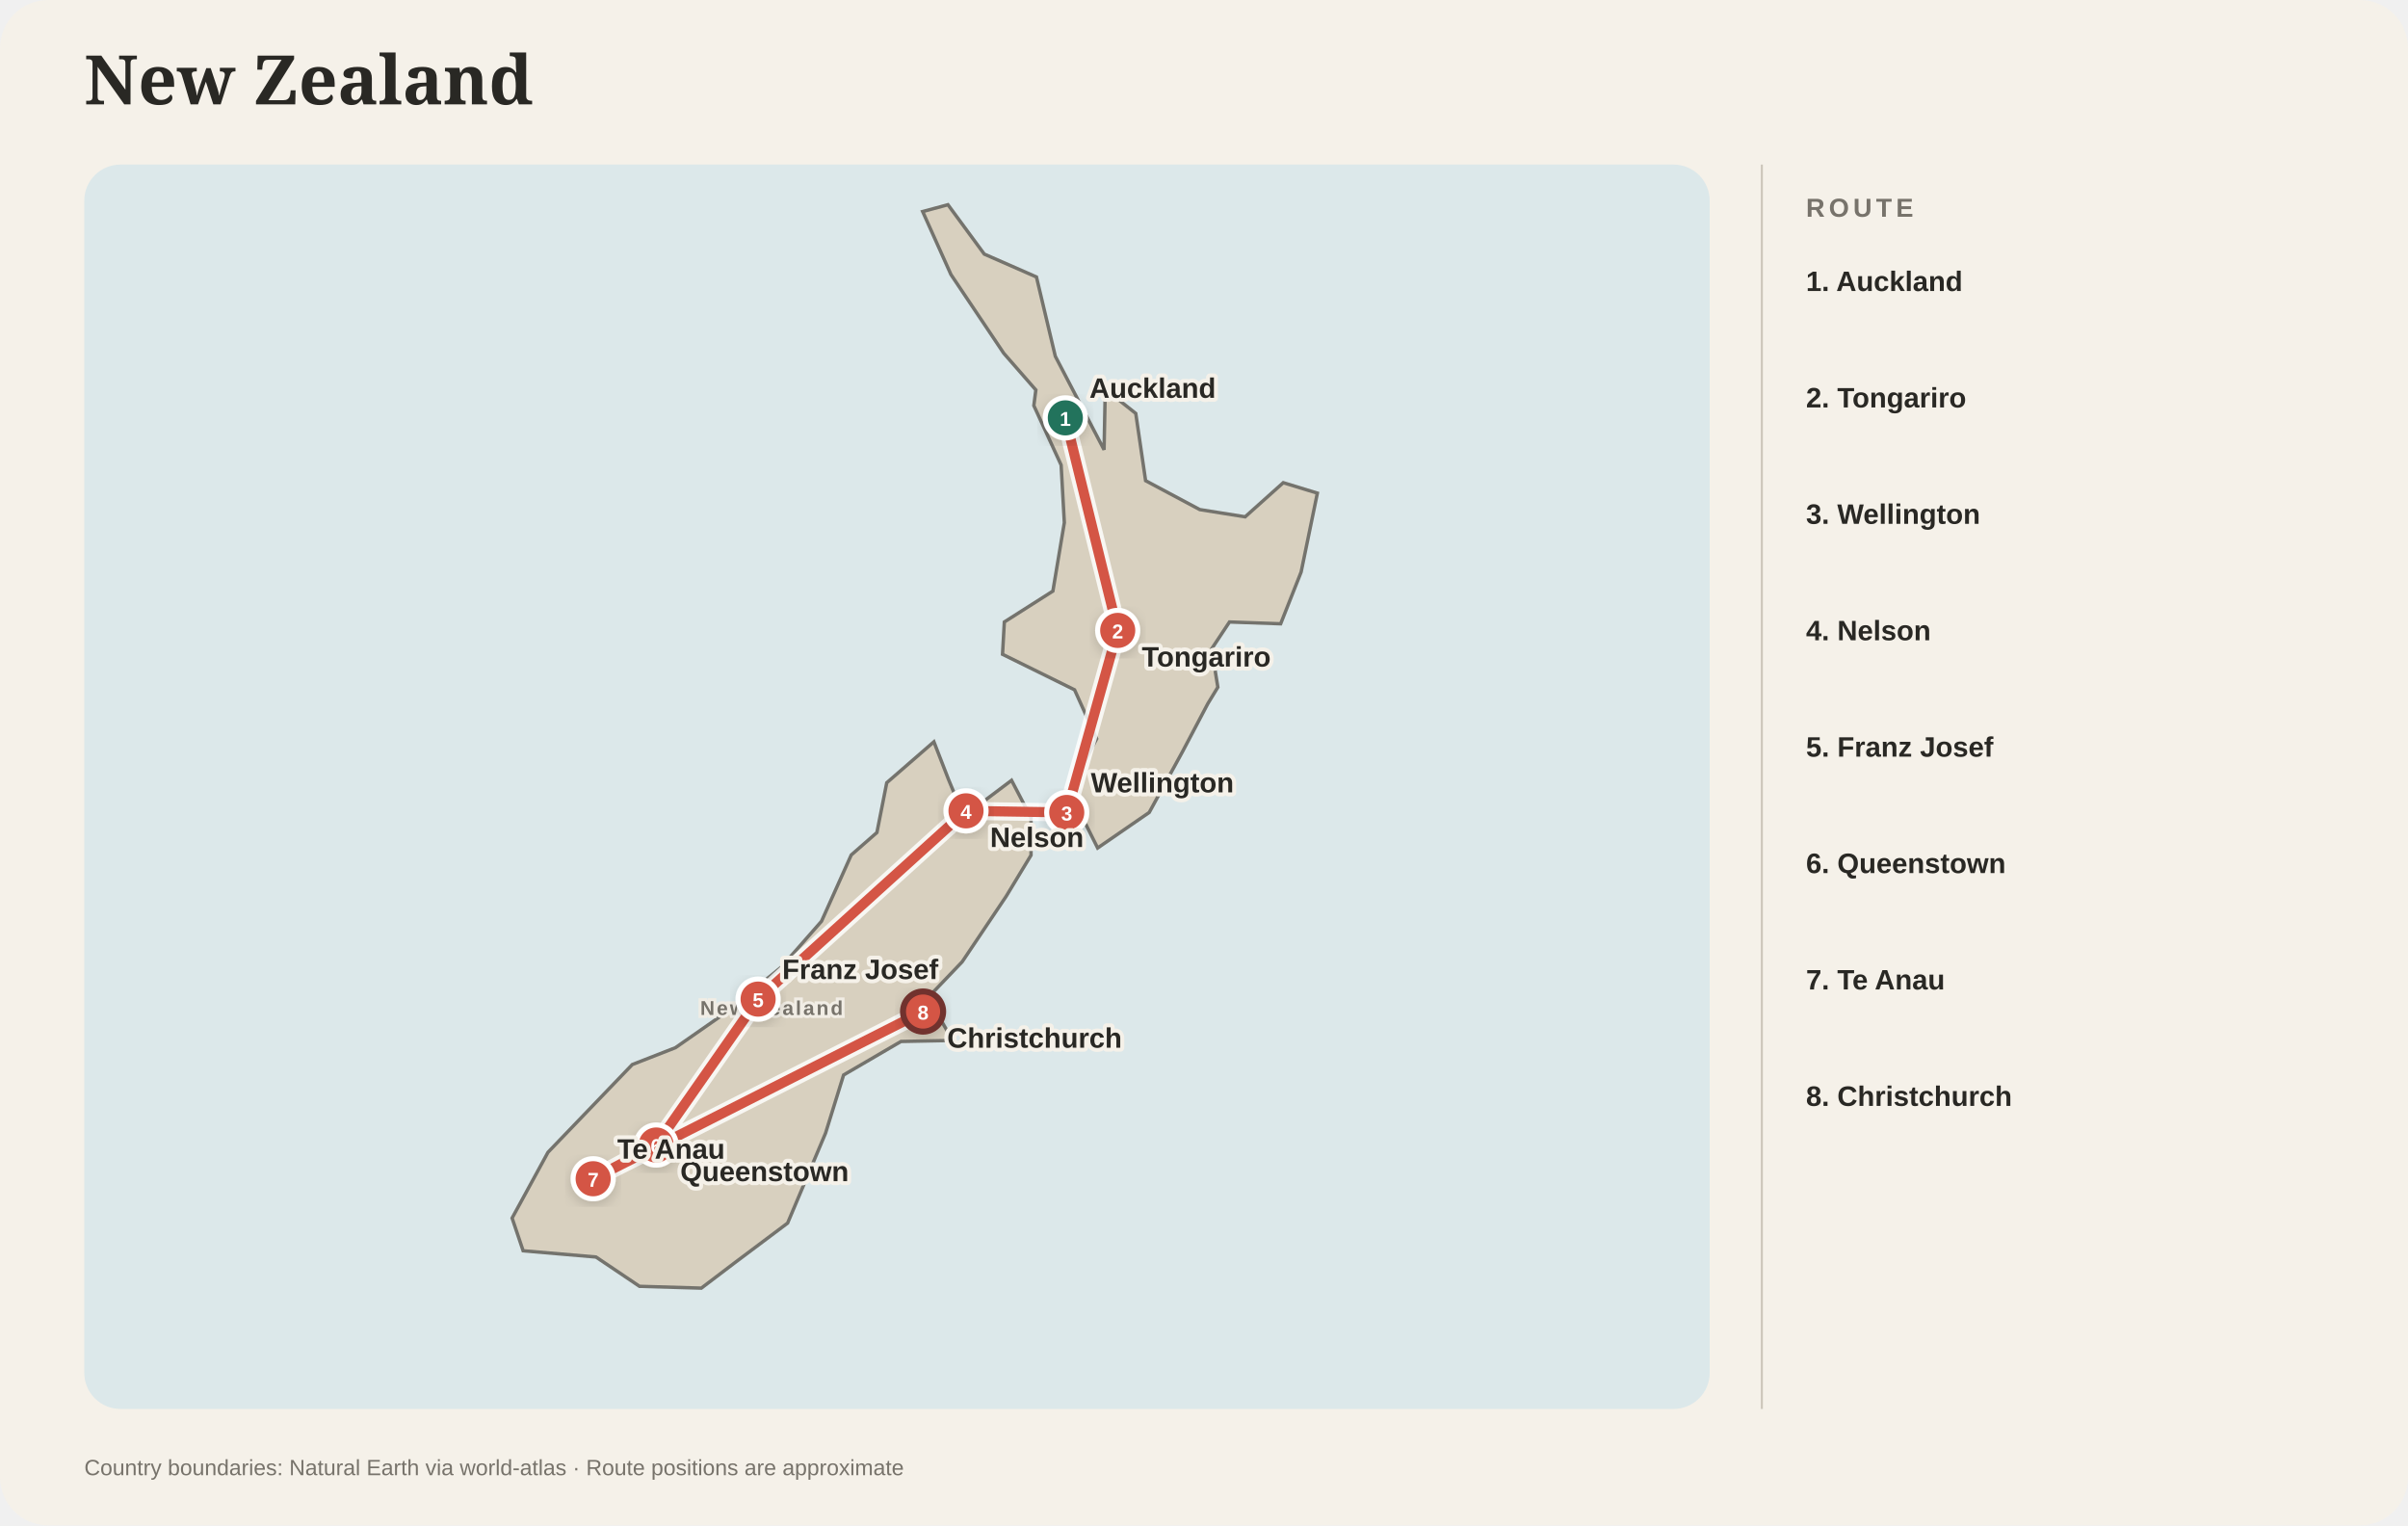
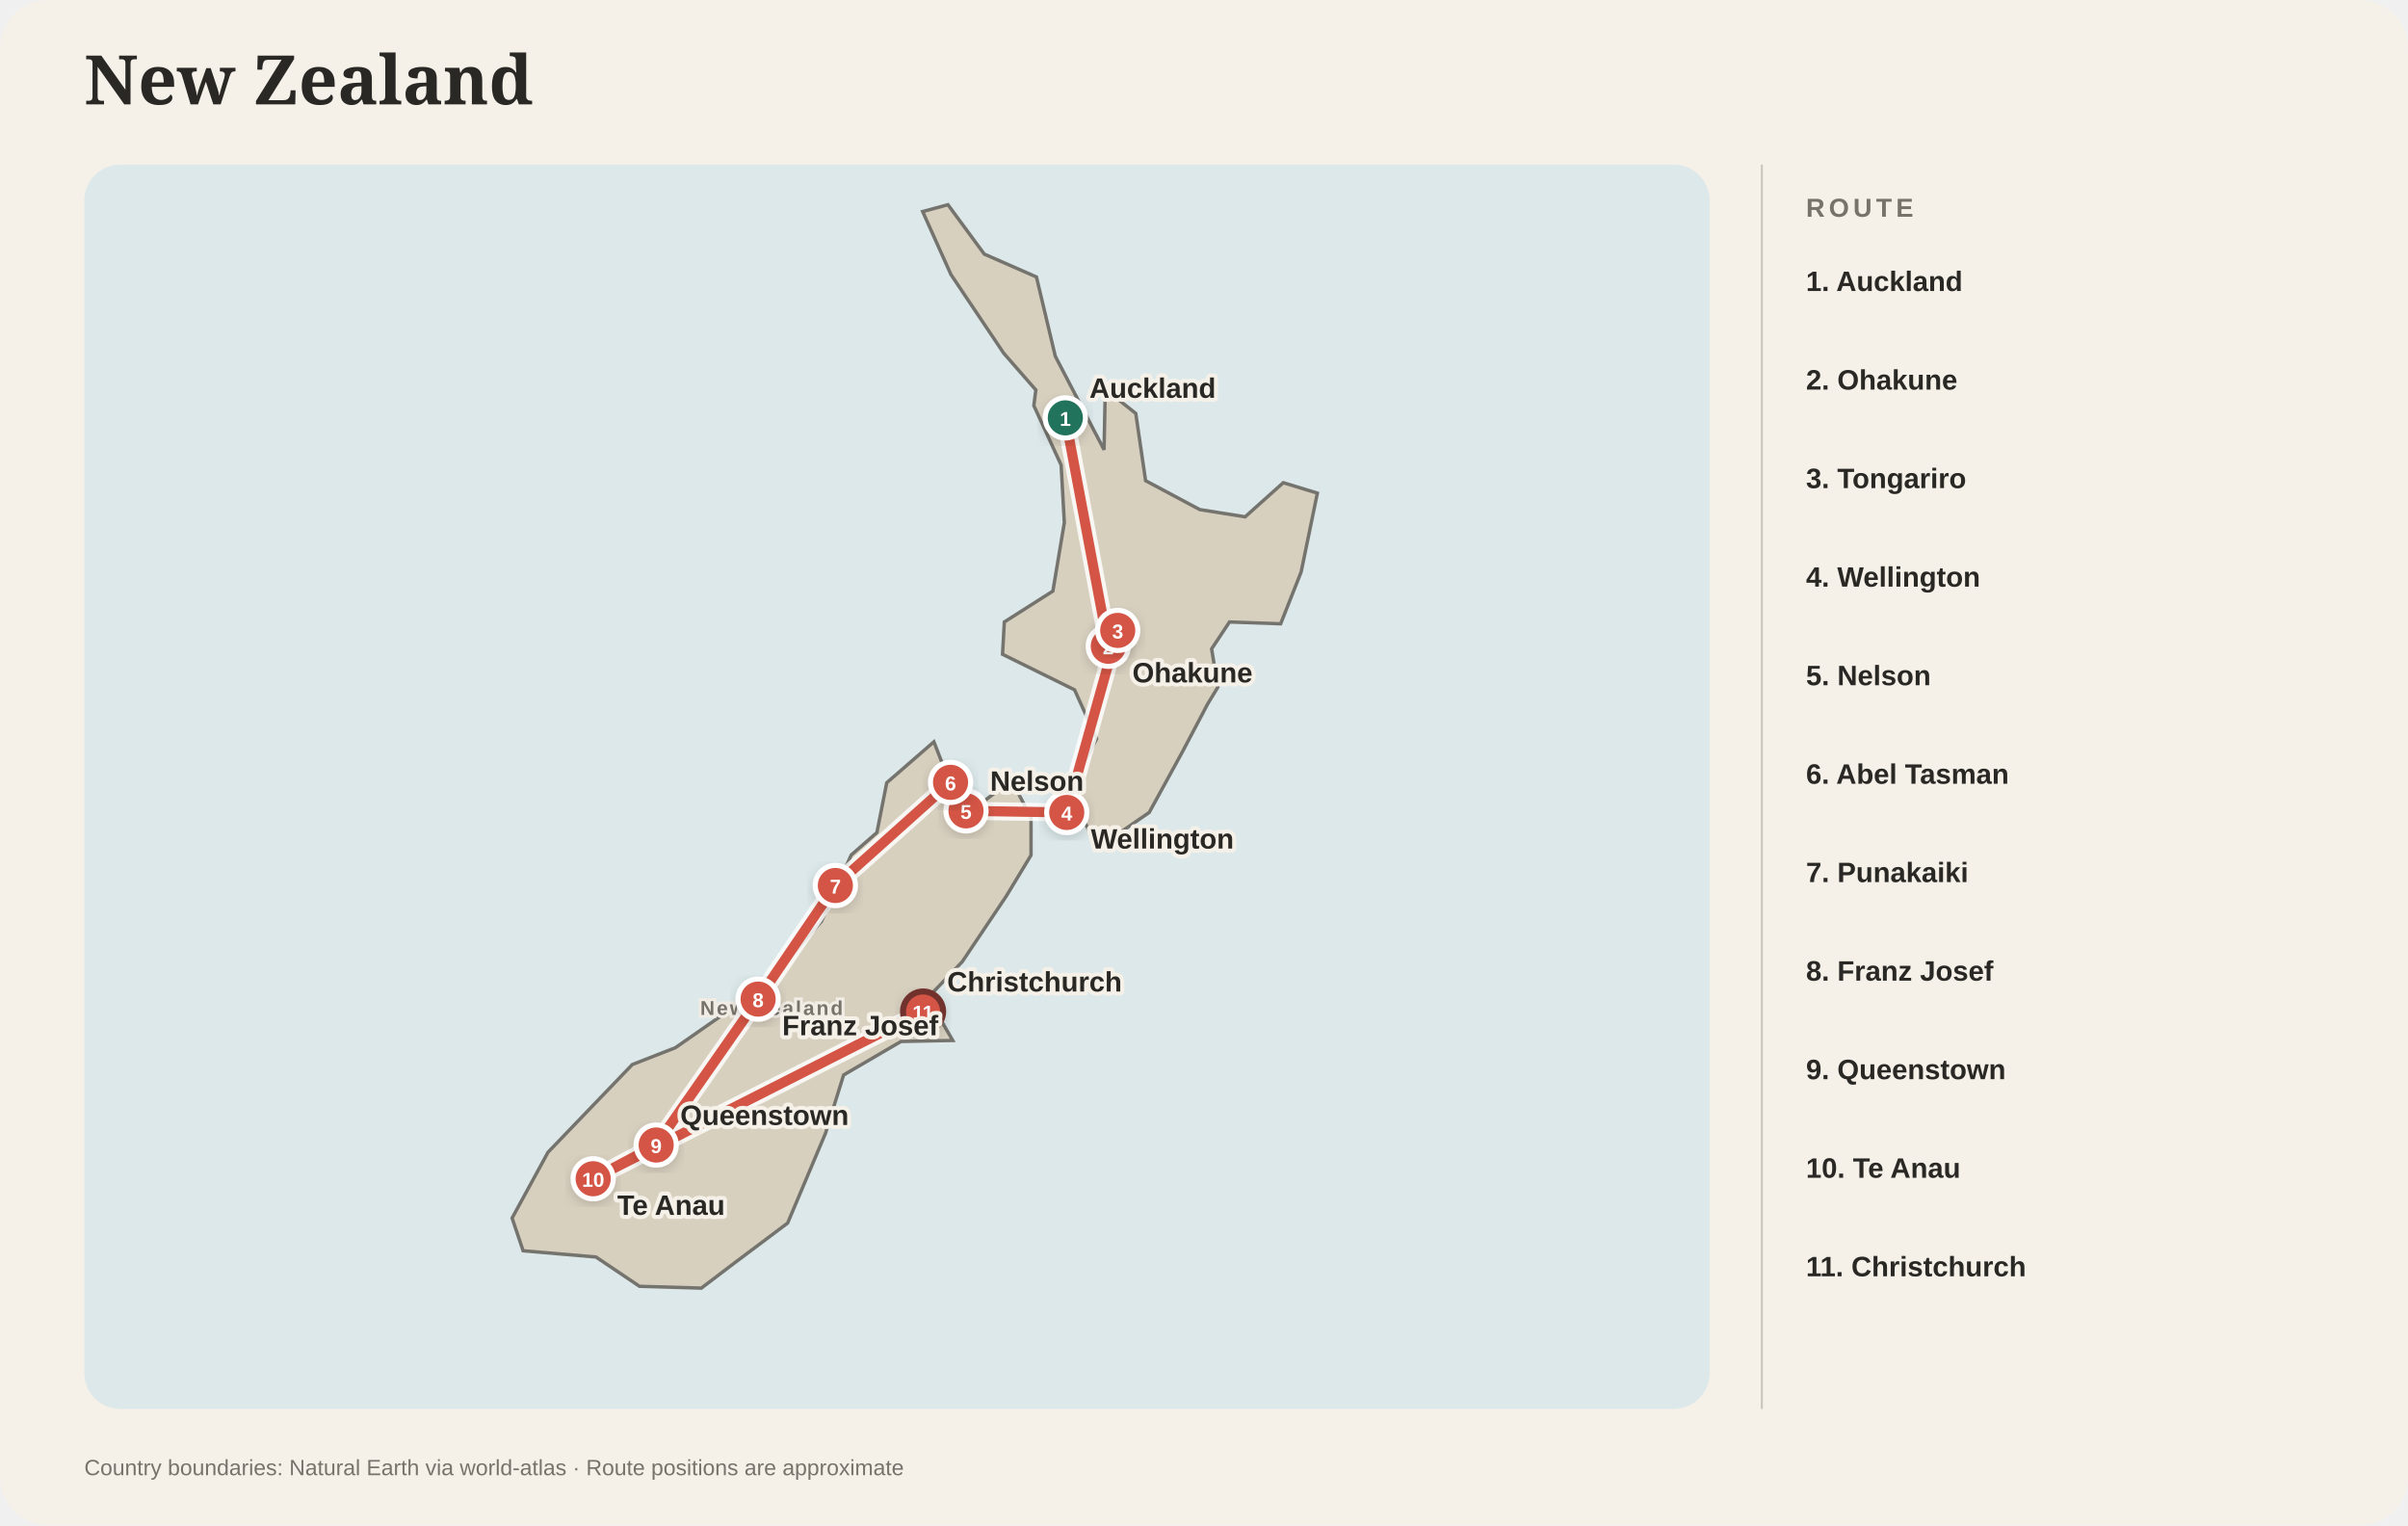
<svg xmlns="http://www.w3.org/2000/svg" viewBox="0 0 1200 760" role="img" aria-labelledby="title desc">
  <defs>
    <filter id="shadow" x="-20%" y="-20%" width="140%" height="140%">
      <feDropShadow dx="0" dy="2" stdDeviation="3" flood-opacity="0.16" />
    </filter>
    <clipPath id="map-clip">
      <rect x="42" y="82" width="810" height="620" rx="18" />
    </clipPath>
  </defs>
  <style>
    .background{fill:#f5f1e9}.map-frame{fill:#dce8ea}.country{stroke:#8b8a82;stroke-width:1.4;vector-effect:non-scaling-stroke}.context-country{fill:#eeeae1;stroke:#aaa79f}.route-country{fill:#d8d0bf;stroke:#74736d;stroke-width:1.7}.country-label{font:700 10px Arial,sans-serif;fill:#77736b;letter-spacing:1px;text-anchor:middle;paint-order:stroke;stroke:#f1ede5;stroke-width:3px}.route-halo{fill:none;stroke:#fff;stroke-width:9;stroke-linecap:round;stroke-linejoin:round;opacity:.82}.route{fill:none;stroke:#d45545;stroke-width:5;stroke-linecap:round;stroke-linejoin:round}.stop circle{fill:#d45545;stroke:#fff;stroke-width:2.5;filter:url(#shadow);transition:stroke-width .15s ease}.stop.start circle{fill:#24735c}.stop.end circle{stroke:#71312d;stroke-width:3}.stop text{font:700 10px Arial,sans-serif;fill:#fff;text-anchor:middle}.place-label{font:600 14px Arial,sans-serif;fill:#292824;paint-order:stroke;stroke:#f5f1e9;stroke-width:4;stroke-linejoin:round}.title{font:700 34px Georgia,serif;fill:#292824}.route-title{font:700 13px Arial,sans-serif;fill:#77736b;letter-spacing:2px}.summary-number{font:700 13px Arial,sans-serif;fill:#d45545}.summary-text{font:600 14px Arial,sans-serif;fill:#292824}.attribution{font:11px Arial,sans-serif;fill:#77736b}.divider{stroke:#cbc5b9;stroke-width:1}.stop-link{cursor:pointer;outline:none}.summary-text,.place-label{transition:fill .15s ease}.summary-stop:hover .summary-text,.summary-stop:focus-visible .summary-text,.summary-stop.is-linked-hover .summary-text,.place-label:hover,.place-label:focus-visible,.place-label.is-linked-hover{fill:#a83d35;text-decoration:underline}.stop:hover circle,.stop:focus-visible circle,.stop.is-linked-hover circle{stroke:#292824;stroke-width:4}.lightbox-map .divider,.lightbox-map .route-title,.lightbox-map .summary-stop{display:none}
  </style>
  <rect class="background" width="1200" height="760" rx="24" />
  <text class="title" x="42" y="52">New Zealand</text>
  <rect class="map-frame" x="42" y="82" width="810" height="620" rx="18" />
  <g clip-path="url(#map-clip)">
    <path class="country route-country" d="M601.9,350.6 L589.3,374.5 L572.7,404.8 L547.0,422.5 L541.2,410.9 L527.2,404.5 L546.5,368.1 L535.5,343.7 L499.6,326.0 L500.5,309.9 L524.7,294.5 L530.4,260.4 L528.8,231.7 L515.2,202.1 L516.2,194.3 L500.2,176.0 L473.9,136.8 L459.8,105.4 L472.4,102.0 L490.5,126.6 L516.5,138.0 L525.9,177.5 L550.2,224.1 L550.8,193.9 L566.0,206.0 L570.9,239.5 L597.9,253.9 L620.5,257.5 L639.5,240.5 L656.5,245.7 L648.4,285.0 L638.2,310.8 L612.7,309.9 L603.8,323.3 L606.9,342.4 L601.9,350.6 Z M360.7,505.2 L389.3,481.9 L409.4,459.0 L424.2,426.0 L437.0,414.8 L441.9,390.0 L465.4,369.6 L472.7,388.4 L480.3,406.7 L504.1,388.8 L513.8,407.4 L513.8,426.1 L501.4,446.6 L479.5,479.2 L462.4,497.1 L474.8,518.4 L449.0,518.9 L420.4,535.6 L411.4,564.6 L392.5,609.4 L366.1,629.2 L349.5,641.8 L318.7,640.9 L297.0,626.3 L260.7,623.2 L255.2,606.9 L273.1,574.1 L315.1,530.4 L336.6,522.0 L360.7,505.2 Z" />
    <text class="country-label" x="384.5" y="505.7">New Zealand</text>
-     <path class="route-halo" d="M530.9,208.2 L557.0,314.1 L531.6,404.8 L481.4,404.0 L377.8,497.8 L327.0,570.5 L295.6,587.3 L460.0,504.0" />
-     <path class="route" d="M530.9,208.2 L557.0,314.1 L531.6,404.8 L481.4,404.0 L377.8,497.8 L327.0,570.5 L295.6,587.3 L460.0,504.0" />
+     <path class="route-halo" d="M530.9,208.2 L552.3,322.0 L557.0,314.1 L531.6,404.8 L481.4,404.0 L473.7,389.8 L416.3,441.2 L377.8,497.8 L327.0,570.5 L295.6,587.3 L460.0,504.0" />
+     <path class="route" d="M530.9,208.2 L552.3,322.0 L557.0,314.1 L531.6,404.8 L481.4,404.0 L473.7,389.8 L416.3,441.2 L377.8,497.8 L327.0,570.5 L295.6,587.3 L460.0,504.0" />
    <g class="stop stop-link start" data-section="0" data-stop-name="Auckland" transform="translate(530.9 208.2)">
      <circle r="10" />
      <text x="0" y="4">1</text>
    </g>
-     <g class="stop stop-link" data-section="1" data-stop-name="Tongariro" transform="translate(557.0 314.1)">
+     <g class="stop stop-link" data-section="1" data-stop-name="Ohakune" transform="translate(552.3 322.0)">
      <circle r="10" />
      <text x="0" y="4">2</text>
    </g>
-     <g class="stop stop-link" data-section="3" data-stop-name="Wellington" transform="translate(531.6 404.8)">
+     <g class="stop stop-link" data-section="2" data-stop-name="Tongariro" transform="translate(557.0 314.1)">
      <circle r="10" />
      <text x="0" y="4">3</text>
    </g>
-     <g class="stop stop-link" data-section="5" data-stop-name="Nelson" transform="translate(481.4 404.0)">
+     <g class="stop stop-link" data-section="3" data-stop-name="Wellington" transform="translate(531.6 404.8)">
      <circle r="10" />
      <text x="0" y="4">4</text>
    </g>
-     <g class="stop stop-link" data-section="7" data-stop-name="Franz Josef" transform="translate(377.8 497.8)">
+     <g class="stop stop-link" data-section="5" data-stop-name="Nelson" transform="translate(481.4 404.0)">
      <circle r="10" />
      <text x="0" y="4">5</text>
    </g>
-     <g class="stop stop-link" data-section="8" data-stop-name="Queenstown" transform="translate(327.0 570.5)">
+     <g class="stop stop-link" data-section="6" data-stop-name="Abel Tasman" transform="translate(473.7 389.8)">
      <circle r="10" />
      <text x="0" y="4">6</text>
    </g>
-     <g class="stop stop-link" data-section="10" data-stop-name="Te Anau" transform="translate(295.6 587.3)">
+     <g class="stop stop-link" data-section="7" data-stop-name="Punakaiki" transform="translate(416.3 441.2)">
      <circle r="10" />
      <text x="0" y="4">7</text>
    </g>
-     <g class="stop stop-link end" data-section="11" data-stop-name="Christchurch" transform="translate(460.0 504.0)">
+     <g class="stop stop-link" data-section="8" data-stop-name="Franz Josef" transform="translate(377.8 497.8)">
      <circle r="10" />
      <text x="0" y="4">8</text>
    </g>
+     <g class="stop stop-link" data-section="9" data-stop-name="Queenstown" transform="translate(327.0 570.5)">
+       <circle r="10" />
+       <text x="0" y="4">9</text>
+     </g>
+     <g class="stop stop-link" data-section="11" data-stop-name="Te Anau" transform="translate(295.6 587.3)">
+       <circle r="10" />
+       <text x="0" y="4">10</text>
+     </g>
+     <g class="stop stop-link end" data-section="13" data-stop-name="Christchurch" transform="translate(460.0 504.0)">
+       <circle r="10" />
+       <text x="0" y="4">11</text>
+     </g>
    <text class="place-label stop-link" data-section="0" data-stop-name="Auckland" x="542.9" y="198.2" text-anchor="start">Auckland</text>
-     <text class="place-label stop-link" data-section="1" data-stop-name="Tongariro" x="569.0" y="332.1" text-anchor="start">Tongariro</text>
-     <text class="place-label stop-link" data-section="3" data-stop-name="Wellington" x="543.6" y="394.8" text-anchor="start">Wellington</text>
-     <text class="place-label stop-link" data-section="5" data-stop-name="Nelson" x="493.4" y="422.0" text-anchor="start">Nelson</text>
-     <text class="place-label stop-link" data-section="7" data-stop-name="Franz Josef" x="389.8" y="487.8" text-anchor="start">Franz Josef</text>
-     <text class="place-label stop-link" data-section="8" data-stop-name="Queenstown" x="339.0" y="588.5" text-anchor="start">Queenstown</text>
-     <text class="place-label stop-link" data-section="10" data-stop-name="Te Anau" x="307.6" y="577.3" text-anchor="start">Te Anau</text>
-     <text class="place-label stop-link" data-section="11" data-stop-name="Christchurch" x="472.0" y="522.0" text-anchor="start">Christchurch</text>
+     <text class="place-label stop-link" data-section="1" data-stop-name="Ohakune" x="564.3" y="340.0" text-anchor="start">Ohakune</text>
+     <text class="place-label stop-link" data-section="3" data-stop-name="Wellington" x="543.6" y="422.8" text-anchor="start">Wellington</text>
+     <text class="place-label stop-link" data-section="5" data-stop-name="Nelson" x="493.4" y="394.0" text-anchor="start">Nelson</text>
+     <text class="place-label stop-link" data-section="8" data-stop-name="Franz Josef" x="389.8" y="515.8" text-anchor="start">Franz Josef</text>
+     <text class="place-label stop-link" data-section="9" data-stop-name="Queenstown" x="339.0" y="560.5" text-anchor="start">Queenstown</text>
+     <text class="place-label stop-link" data-section="11" data-stop-name="Te Anau" x="307.6" y="605.3" text-anchor="start">Te Anau</text>
+     <text class="place-label stop-link" data-section="13" data-stop-name="Christchurch" x="472.0" y="494.0" text-anchor="start">Christchurch</text>
  </g>
  <line class="divider" x1="878" y1="82" x2="878" y2="702" />
  <text class="route-title" x="900" y="108">ROUTE</text>
  <g class="summary-stop stop-link" data-section="0" data-stop-name="1. Auckland" transform="translate(900 145.0)">
    <text class="summary-text" x="0" y="0">
      <tspan x="0" dy="0">1. Auckland</tspan>
    </text>
  </g>
-   <g class="summary-stop stop-link" data-section="1" data-stop-name="2. Tongariro" transform="translate(900 203.0)">
+   <g class="summary-stop stop-link" data-section="1" data-stop-name="2. Ohakune" transform="translate(900 194.1)">
    <text class="summary-text" x="0" y="0">
-       <tspan x="0" dy="0">2. Tongariro</tspan>
+       <tspan x="0" dy="0">2. Ohakune</tspan>
    </text>
  </g>
-   <g class="summary-stop stop-link" data-section="3" data-stop-name="3. Wellington" transform="translate(900 261.0)">
+   <g class="summary-stop stop-link" data-section="2" data-stop-name="3. Tongariro" transform="translate(900 243.2)">
    <text class="summary-text" x="0" y="0">
-       <tspan x="0" dy="0">3. Wellington</tspan>
+       <tspan x="0" dy="0">3. Tongariro</tspan>
    </text>
  </g>
-   <g class="summary-stop stop-link" data-section="5" data-stop-name="4. Nelson" transform="translate(900 319.0)">
+   <g class="summary-stop stop-link" data-section="3" data-stop-name="4. Wellington" transform="translate(900 292.3)">
    <text class="summary-text" x="0" y="0">
-       <tspan x="0" dy="0">4. Nelson</tspan>
+       <tspan x="0" dy="0">4. Wellington</tspan>
    </text>
  </g>
-   <g class="summary-stop stop-link" data-section="7" data-stop-name="5. Franz Josef" transform="translate(900 377.0)">
+   <g class="summary-stop stop-link" data-section="5" data-stop-name="5. Nelson" transform="translate(900 341.4)">
    <text class="summary-text" x="0" y="0">
-       <tspan x="0" dy="0">5. Franz Josef</tspan>
+       <tspan x="0" dy="0">5. Nelson</tspan>
    </text>
  </g>
-   <g class="summary-stop stop-link" data-section="8" data-stop-name="6. Queenstown" transform="translate(900 435.0)">
+   <g class="summary-stop stop-link" data-section="6" data-stop-name="6. Abel Tasman" transform="translate(900 390.5)">
    <text class="summary-text" x="0" y="0">
-       <tspan x="0" dy="0">6. Queenstown</tspan>
+       <tspan x="0" dy="0">6. Abel Tasman</tspan>
    </text>
  </g>
-   <g class="summary-stop stop-link" data-section="10" data-stop-name="7. Te Anau" transform="translate(900 493.0)">
+   <g class="summary-stop stop-link" data-section="7" data-stop-name="7. Punakaiki" transform="translate(900 439.5)">
    <text class="summary-text" x="0" y="0">
-       <tspan x="0" dy="0">7. Te Anau</tspan>
+       <tspan x="0" dy="0">7. Punakaiki</tspan>
    </text>
  </g>
-   <g class="summary-stop stop-link" data-section="11" data-stop-name="8. Christchurch" transform="translate(900 551.0)">
+   <g class="summary-stop stop-link" data-section="8" data-stop-name="8. Franz Josef" transform="translate(900 488.6)">
    <text class="summary-text" x="0" y="0">
-       <tspan x="0" dy="0">8. Christchurch</tspan>
+       <tspan x="0" dy="0">8. Franz Josef</tspan>
+     </text>
+   </g>
+   <g class="summary-stop stop-link" data-section="9" data-stop-name="9. Queenstown" transform="translate(900 537.7)">
+     <text class="summary-text" x="0" y="0">
+       <tspan x="0" dy="0">9. Queenstown</tspan>
+     </text>
+   </g>
+   <g class="summary-stop stop-link" data-section="11" data-stop-name="10. Te Anau" transform="translate(900 586.8)">
+     <text class="summary-text" x="0" y="0">
+       <tspan x="0" dy="0">10. Te Anau</tspan>
+     </text>
+   </g>
+   <g class="summary-stop stop-link" data-section="13" data-stop-name="11. Christchurch" transform="translate(900 635.9)">
+     <text class="summary-text" x="0" y="0">
+       <tspan x="0" dy="0">11. Christchurch</tspan>
    </text>
  </g>
  <text class="attribution" x="42" y="735">Country boundaries: Natural Earth via world-atlas · Route positions are approximate</text>
</svg>
